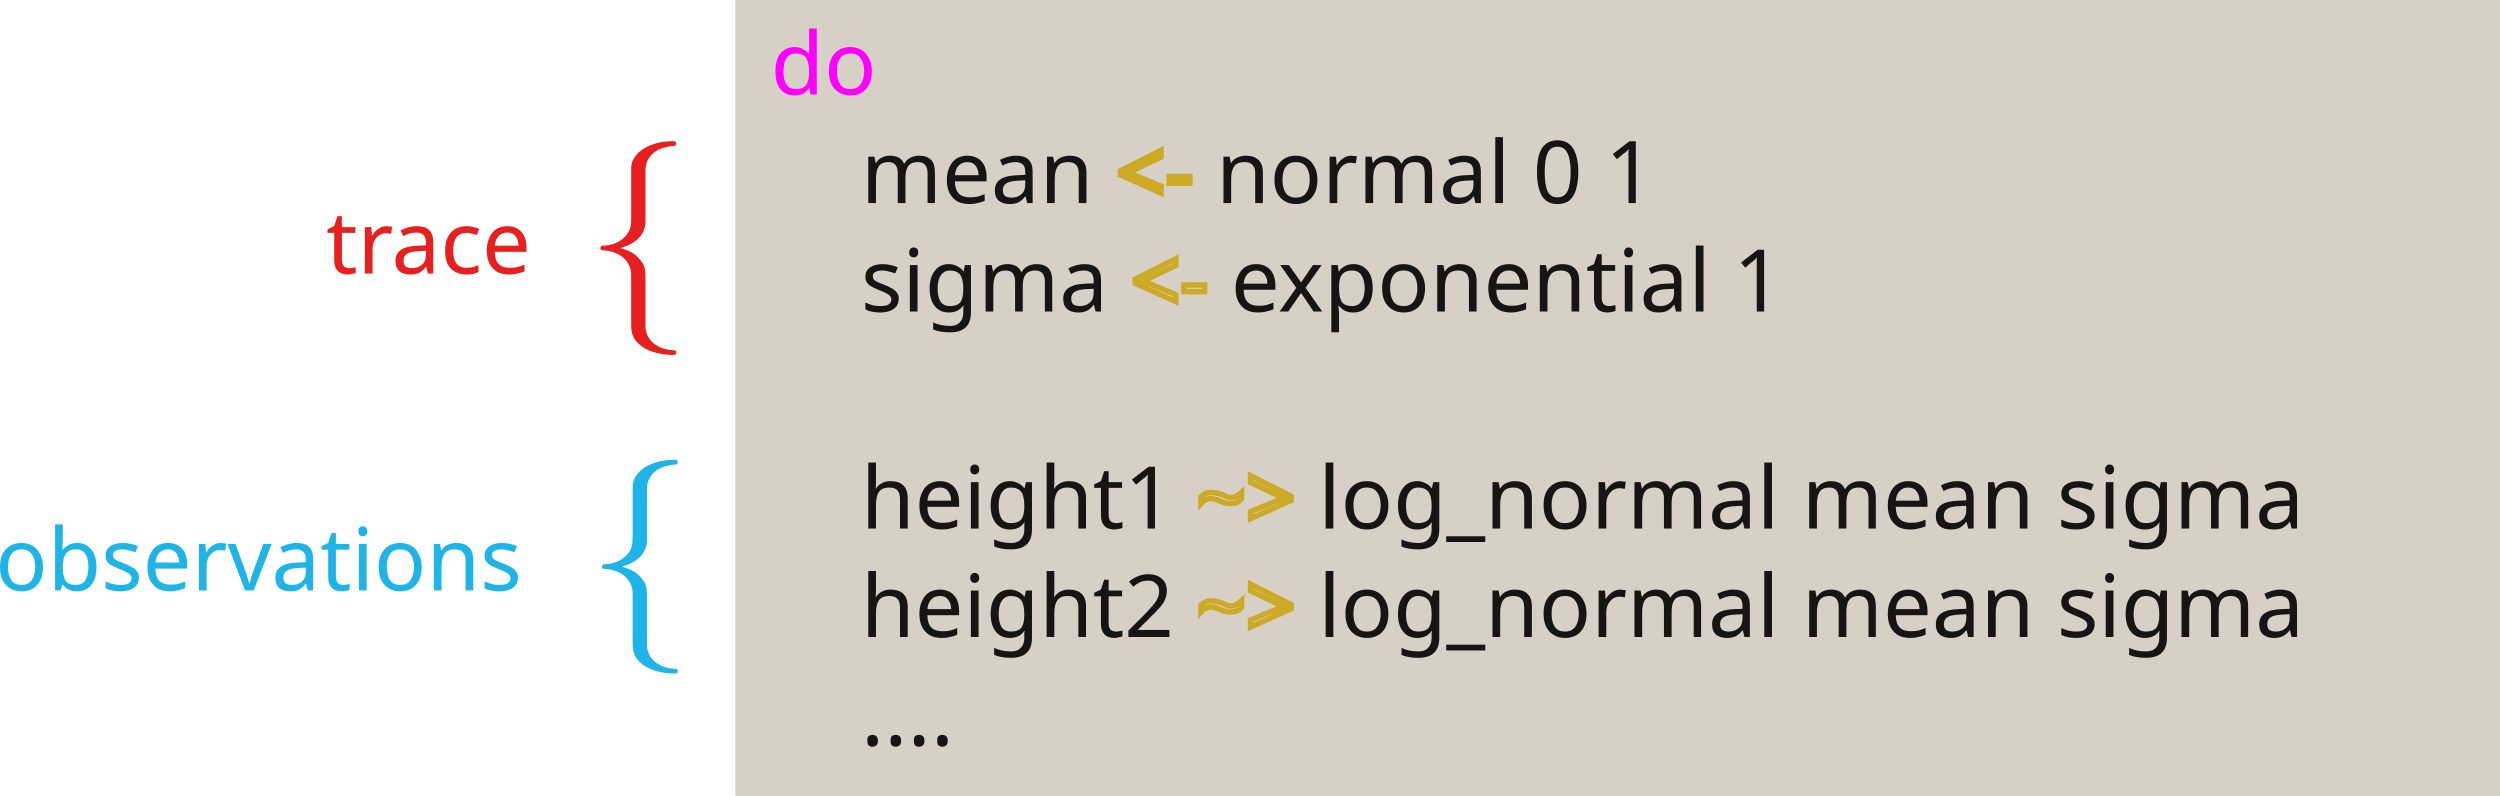
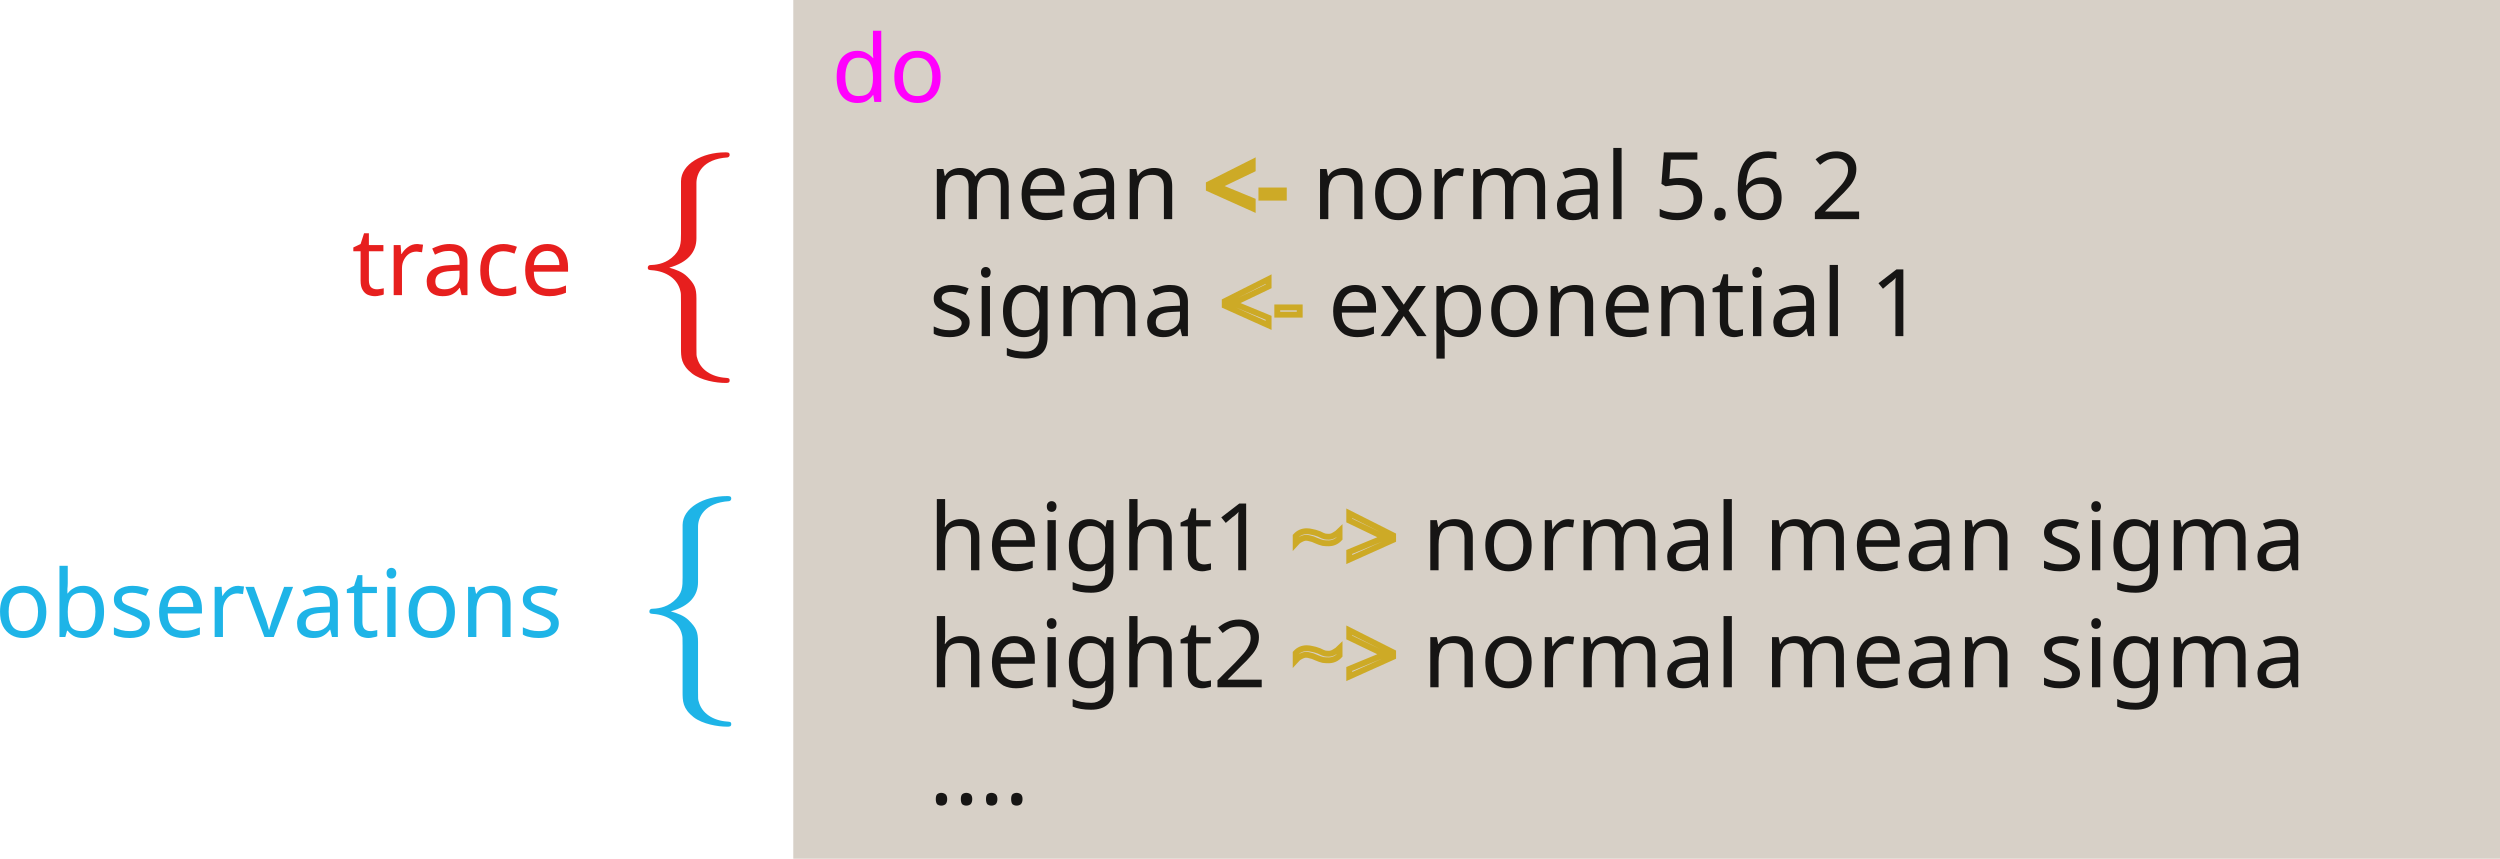
- <svg xmlns="http://www.w3.org/2000/svg" xmlns:xlink="http://www.w3.org/1999/xlink" width="121.941mm" height="38.822mm" viewBox="0 0 121.941 38.822" version="1.1" id="svg8">
+ <svg xmlns="http://www.w3.org/2000/svg" xmlns:xlink="http://www.w3.org/1999/xlink" width="113.021mm" height="38.822mm" viewBox="0 0 113.021 38.822" version="1.1" id="svg8">
  <defs id="defs2">
    <path d="m 3.383,-7.376 c 0,-0.478 0.311,-1.243 1.614,-1.327 0.06,-0.012 0.108,-0.06 0.108,-0.132 0,-0.132 -0.096,-0.132 -0.227,-0.132 -1.196,0 -2.283,0.61 -2.295,1.494 v 2.726 c 0,0.466 0,0.849 -0.478,1.243 -0.418,0.347 -0.873,0.371 -1.136,0.383 -0.06,0.012 -0.108,0.06 -0.108,0.132 0,0.12 0.072,0.12 0.191,0.132 0.789,0.048 1.363,0.478 1.494,1.064 0.036,0.132 0.036,0.155 0.036,0.586 v 2.367 c 0,0.502 0,0.885 0.574,1.339 0.466,0.359 1.255,0.49 1.722,0.49 0.132,0 0.227,0 0.227,-0.132 0,-0.12 -0.072,-0.12 -0.191,-0.132 C 4.16,2.678 3.575,2.295 3.419,1.686 3.383,1.578 3.383,1.554 3.383,1.124 V -1.387 c 0,-0.55 -0.096,-0.753 -0.478,-1.136 C 2.654,-2.774 2.307,-2.893 1.973,-2.989 2.953,-3.264 3.383,-3.814 3.383,-4.507 Z" id="g0-102" />
  </defs>
  <g id="layer2" transform="translate(-45.03828,-51.672)" />
  <g id="layer1" transform="translate(-45.03828,-51.672)">
    <use x="56.413" xlink:href="#g0-102" y="65.753" id="use989" width="100%" height="100%" transform="matrix(0.8719798,0,0,0.8719798,24.38182,9.042977)" style="fill:#e71f1e;fill-opacity:1" />
    <use x="56.413" xlink:href="#g0-102" y="65.753" id="use989-3" width="100%" height="100%" transform="matrix(0.8719798,0,0,0.8719798,24.45425,24.58224)" style="fill:#1eb4e7;fill-opacity:1;stroke-width:1;stroke-miterlimit:4;stroke-dasharray:none" />
-     <rect style="fill:#d6cfc5;fill-opacity:0.961;stroke:none;stroke-width:1.047;stroke-opacity:1" id="rect898" width="86.077" height="38.822" x="80.902" y="51.672" />
+     <rect style="fill:#d6cfc5;fill-opacity:0.961;stroke:none;stroke-width:0.992;stroke-opacity:1" id="rect898" width="77.158" height="38.822" x="80.902" y="51.672" />
    <text xml:space="preserve" style="font-size:4.233px;font-family:sans-serif;-inkscape-font-specification:'sans-serif, Normal';fill:#000000;fill-opacity:0.898;stroke-width:0.265" x="82.627" y="56.285" id="text850">
      <tspan id="tspan848" x="82.627" y="56.285" style="fill:#ff00fd;fill-opacity:1;stroke:none;stroke-width:0.265;stroke-opacity:1">do</tspan>
-       <tspan x="82.627" y="61.577" style="fill:#000000;fill-opacity:0.898;stroke-width:0.265" id="tspan852">    mean <tspan style="fill:#cdaa26;fill-opacity:1;stroke:#cdaa26;stroke-opacity:1" id="tspan862">&lt;-</tspan> normal 0 1</tspan>
+       <tspan x="82.627" y="61.577" style="fill:#000000;fill-opacity:0.898;stroke-width:0.265" id="tspan852">    mean <tspan style="fill:#cdaa26;fill-opacity:1;stroke:#cdaa26;stroke-opacity:1" id="tspan862">&lt;-</tspan> normal 5.6 2</tspan>
      <tspan x="82.627" y="66.869" style="fill:#000000;fill-opacity:0.898;stroke-width:0.265" id="tspan854">    sigma <tspan style="fill:none;stroke:#cdaa26;stroke-opacity:1" id="tspan1028">&lt;-</tspan> exponential 1</tspan>
      <tspan x="82.627" y="72.16" style="fill:#000000;fill-opacity:0.898;stroke-width:0.265" id="tspan856" />
-       <tspan x="82.627" y="77.452" style="fill:#000000;fill-opacity:0.898;stroke-width:0.265" id="tspan858">    height1 <tspan style="fill:none;fill-opacity:0.961;stroke:#cdaa26;stroke-opacity:1" id="tspan1034">~&gt;</tspan> log_normal mean sigma</tspan>
-       <tspan x="82.627" y="82.744" style="fill:#000000;fill-opacity:0.898;stroke-width:0.265" id="tspan860">    height2 <tspan style="fill:none;stroke:#cdaa26;stroke-opacity:1" id="tspan895">~&gt;</tspan> log_normal mean sigma</tspan>
+       <tspan x="82.627" y="77.452" style="fill:#000000;fill-opacity:0.898;stroke-width:0.265" id="tspan858">    height1 <tspan style="fill:none;fill-opacity:0.961;stroke:#cdaa26;stroke-opacity:1" id="tspan1034">~&gt;</tspan> normal mean sigma</tspan>
+       <tspan x="82.627" y="82.744" style="fill:#000000;fill-opacity:0.898;stroke-width:0.265" id="tspan860">    height2 <tspan style="fill:none;stroke:#cdaa26;stroke-opacity:1" id="tspan895">~&gt;</tspan> normal mean sigma</tspan>
      <tspan x="82.627" y="88.035" style="fill:#000000;fill-opacity:0.898;stroke-width:0.265" id="tspan900">    ....</tspan>
    </text>
    <text xml:space="preserve" style="font-size:4.233px;font-family:sans-serif;-inkscape-font-specification:'sans-serif, Normal';fill:#e71f1e;fill-opacity:1;stroke-width:0.265" x="60.948" y="65.019" id="text1035">
      <tspan id="tspan1033" x="60.948" y="65.019" style="fill:#e71f1e;fill-opacity:1;stroke-width:0.265">trace</tspan>
    </text>
    <text xml:space="preserve" style="font-size:4.233px;font-family:sans-serif;-inkscape-font-specification:'sans-serif, Normal';fill:#1eb4e7;fill-opacity:1;stroke-width:0.265" x="44.805" y="80.468" id="text1039">
      <tspan id="tspan1037" x="44.805" y="80.468" style="fill:#1eb4e7;fill-opacity:1;stroke-width:0.265">observations</tspan>
    </text>
  </g>
</svg>
